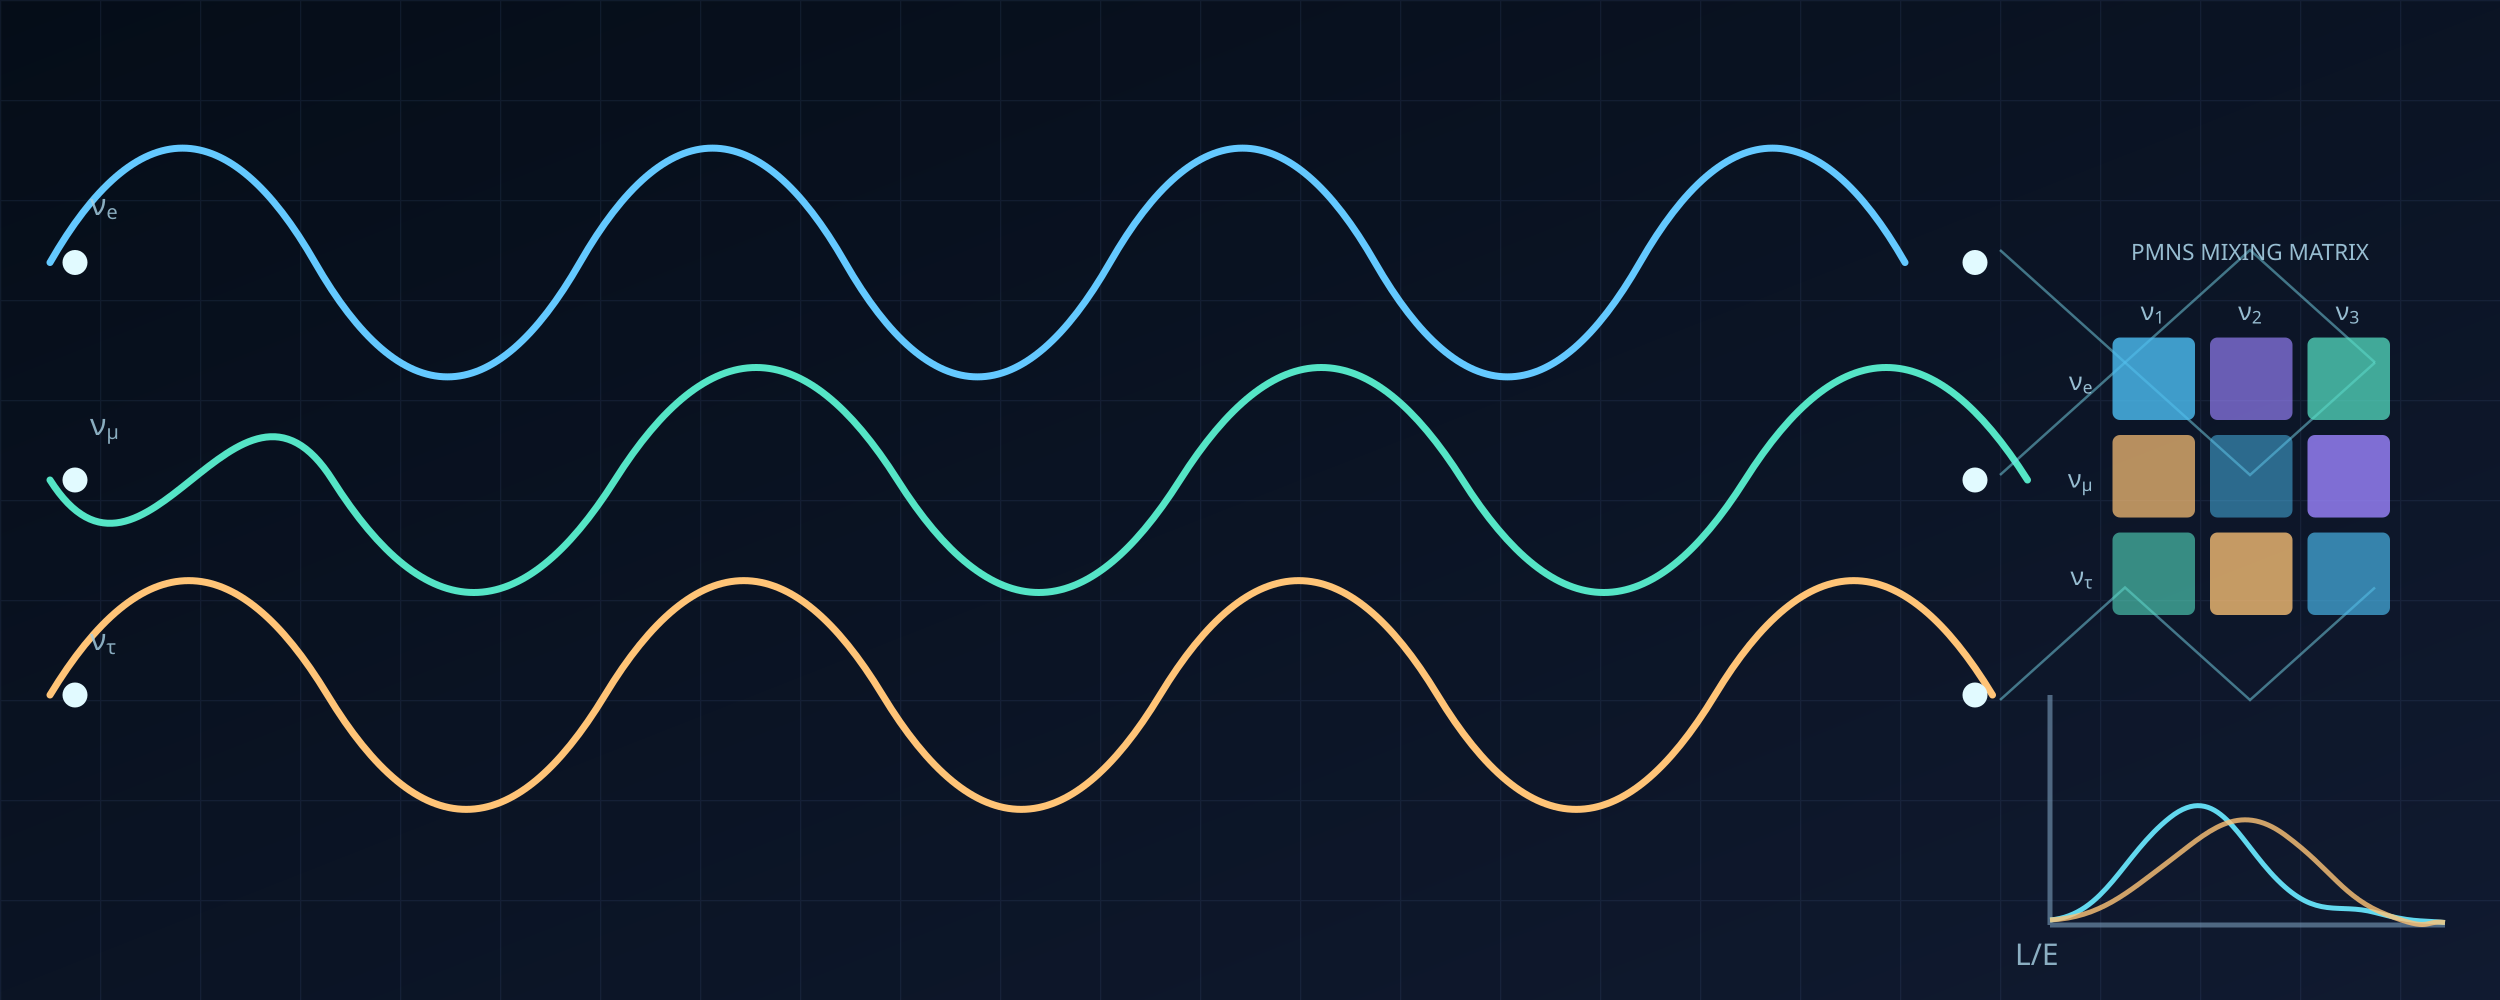
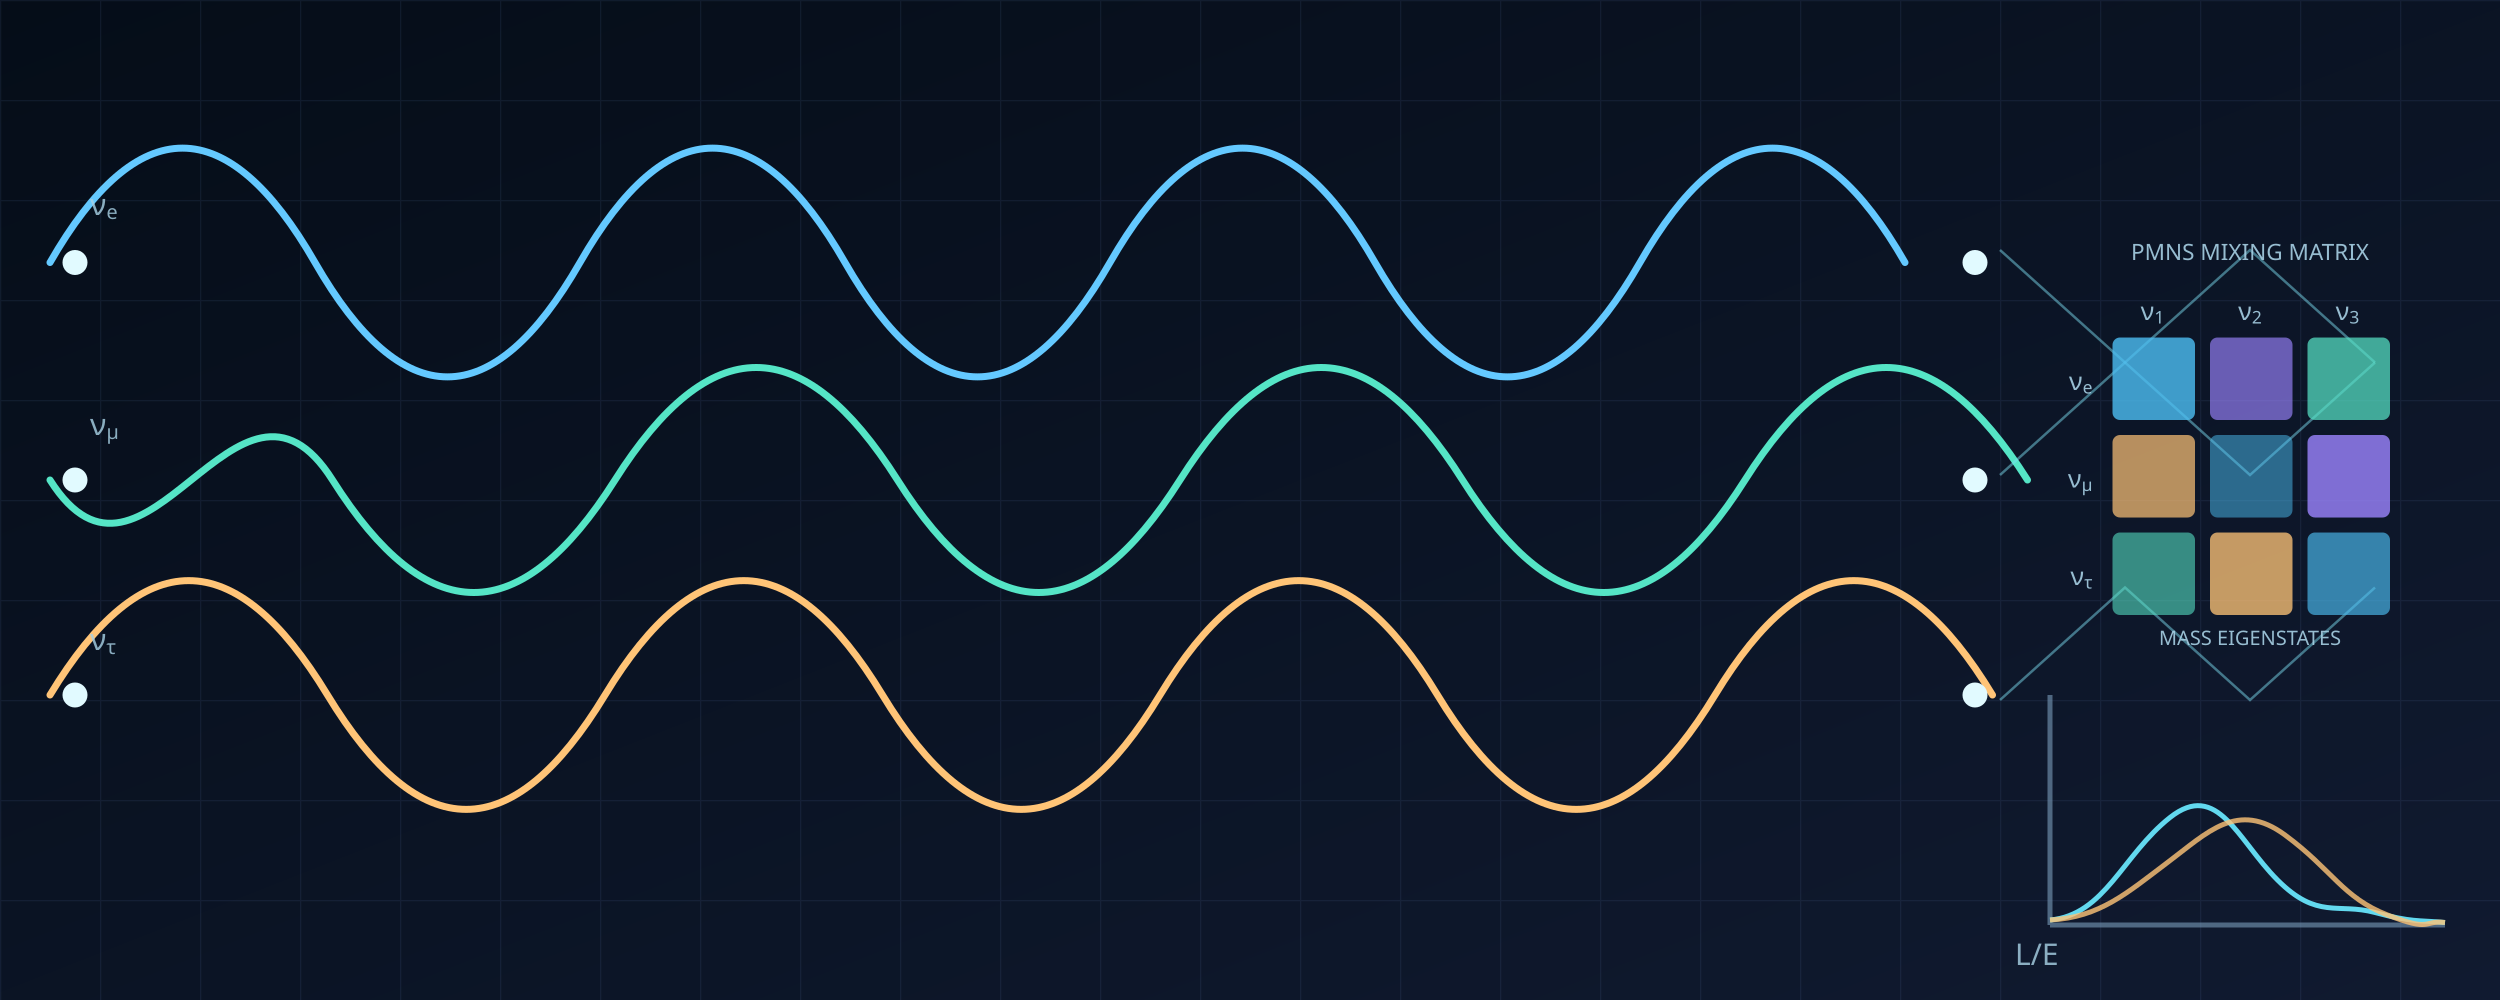
<svg xmlns="http://www.w3.org/2000/svg" viewBox="0 0 1000 400" role="img" aria-labelledby="title desc">
  <defs>
    <linearGradient id="bg" x2="1" y2="1">
      <stop stop-color="#050d18" />
      <stop offset="1" stop-color="#101a30" />
    </linearGradient>
    <linearGradient id="beam">
      <stop stop-color="#5ad7f0" stop-opacity="0" />
      <stop offset=".45" stop-color="#5ad7f0" stop-opacity=".8" />
      <stop offset="1" stop-color="#5ad7f0" stop-opacity="0" />
    </linearGradient>
    <radialGradient id="node">
      <stop stop-color="#efffff" />
      <stop offset=".35" stop-color="#66dff4" />
      <stop offset="1" stop-color="#2876c2" stop-opacity=".1" />
    </radialGradient>
    <pattern id="grid" width="40" height="40" patternUnits="userSpaceOnUse">
      <path d="M40 0H0V40" fill="none" stroke="#7b9ce4" stroke-opacity=".09" />
    </pattern>
  </defs>
  <g font-family="Arial, Helvetica, sans-serif" font-weight="600" paint-order="stroke" stroke="#07111c" stroke-width="3" stroke-linejoin="round">
    <text x="30" y="34" fill="#d9f7ff" font-size="16" font-weight="700">NEUTRINO OSCILLATION</text>
    <text x="30" y="61" fill="#a8eafa" font-size="13">FLAVOR STATES</text>
  </g>
  <rect width="1000" height="400" fill="url(#bg)" />
  <rect width="1000" height="400" fill="url(#grid)" />
  <g fill="none" stroke-width="2.8" stroke-linecap="round">
    <path d="M20 105C55 44 91 44 126 105S197 166 232 105 303 44 338 105 409 166 444 105 515 44 550 105 621 166 656 105 727 44 762 105" stroke="#64c9ff" />
    <path d="M20 192C58 252 95 132 133 192S208 252 246 192 321 132 359 192 434 252 472 192 547 132 585 192 660 252 698 192 773 132 811 192" stroke="#55e5c6" />
    <path d="M20 278C57 217 94 217 131 278S205 339 242 278 316 217 353 278 427 339 464 278 538 217 575 278 649 339 686 278 760 217 797 278" stroke="#ffc477" />
  </g>
  <g fill="none" stroke="url(#beam)" stroke-width="22" opacity=".5">
    <path d="M20 105H820" />
    <path d="M20 192H820" />
    <path d="M20 278H820" />
  </g>
  <g fill="#e1faff">
    <circle cx="30" cy="105" r="5" />
    <circle cx="30" cy="192" r="5" />
    <circle cx="30" cy="278" r="5" />
    <circle cx="790" cy="105" r="5" />
    <circle cx="790" cy="192" r="5" />
    <circle cx="790" cy="278" r="5" />
  </g>
  <g stroke="#7edff2" stroke-opacity=".48" fill="none">
    <path d="M800 100L850 145L900 100L950 145" />
    <path d="M800 190L850 145L900 190L950 145" />
    <path d="M800 280L850 235L900 280L950 235" />
  </g>
  <g transform="translate(845 135)">
    <rect x="0" y="0" width="33" height="33" rx="3" fill="#4cbef2" fill-opacity=".8" />
    <rect x="39" y="0" width="33" height="33" rx="3" fill="#9b85ff" fill-opacity=".65" />
    <rect x="78" y="0" width="33" height="33" rx="3" fill="#57e2c5" fill-opacity=".72" />
    <rect x="0" y="39" width="33" height="33" rx="3" fill="#ffc477" fill-opacity=".7" />
    <rect x="39" y="39" width="33" height="33" rx="3" fill="#4cbef2" fill-opacity=".5" />
    <rect x="78" y="39" width="33" height="33" rx="3" fill="#9b85ff" fill-opacity=".8" />
    <rect x="0" y="78" width="33" height="33" rx="3" fill="#57e2c5" fill-opacity=".58" />
    <rect x="39" y="78" width="33" height="33" rx="3" fill="#ffc477" fill-opacity=".76" />
    <rect x="78" y="78" width="33" height="33" rx="3" fill="#4cbef2" fill-opacity=".65" />
  </g>
  <g fill="#a6cfe3" font-family="sans-serif" font-size="10" opacity=".9">
    <text x="900" y="104" text-anchor="middle" font-size="9">PMNS MIXING MATRIX</text>
    <text x="861" y="128" text-anchor="middle">ν<tspan baseline-shift="sub" font-size="7">1</tspan>
    </text>
    <text x="900" y="128" text-anchor="middle">ν<tspan baseline-shift="sub" font-size="7">2</tspan>
    </text>
    <text x="939" y="128" text-anchor="middle">ν<tspan baseline-shift="sub" font-size="7">3</tspan>
    </text>
    <text x="837" y="156" text-anchor="end">ν<tspan baseline-shift="sub" font-size="7">e</tspan>
    </text>
    <text x="837" y="195" text-anchor="end">ν<tspan baseline-shift="sub" font-size="7">μ</tspan>
    </text>
    <text x="837" y="234" text-anchor="end">ν<tspan baseline-shift="sub" font-size="7">τ</tspan>
    </text>
+     <text x="900" y="258" text-anchor="middle" font-size="8">MASS EIGENSTATES</text>
  </g>
  <g fill="none" stroke-width="2">
    <path d="M820 370H978M820 370V278" stroke="#7a9dbb" stroke-opacity=".6" />
    <path d="M820 368C842 366 849 342 868 327S895 336 911 352 935 361 950 365 967 368 978 369" stroke="#62d9ef" />
    <path d="M820 368C840 367 851 357 867 345S895 320 914 334 937 359 955 366 969 368 978 369" stroke="#ffc477" stroke-opacity=".8" />
  </g>
  <g fill="#a6cfe3" font-family="sans-serif" font-size="12" opacity=".82">
    <text x="36" y="86">ν<tspan baseline-shift="sub" font-size="8">e</tspan>
    </text>
    <text x="36" y="174">ν<tspan baseline-shift="sub" font-size="8">μ</tspan>
    </text>
    <text x="36" y="260">ν<tspan baseline-shift="sub" font-size="8">τ</tspan>
    </text>
    <text x="806" y="386">L/E</text>
  </g>
</svg>
